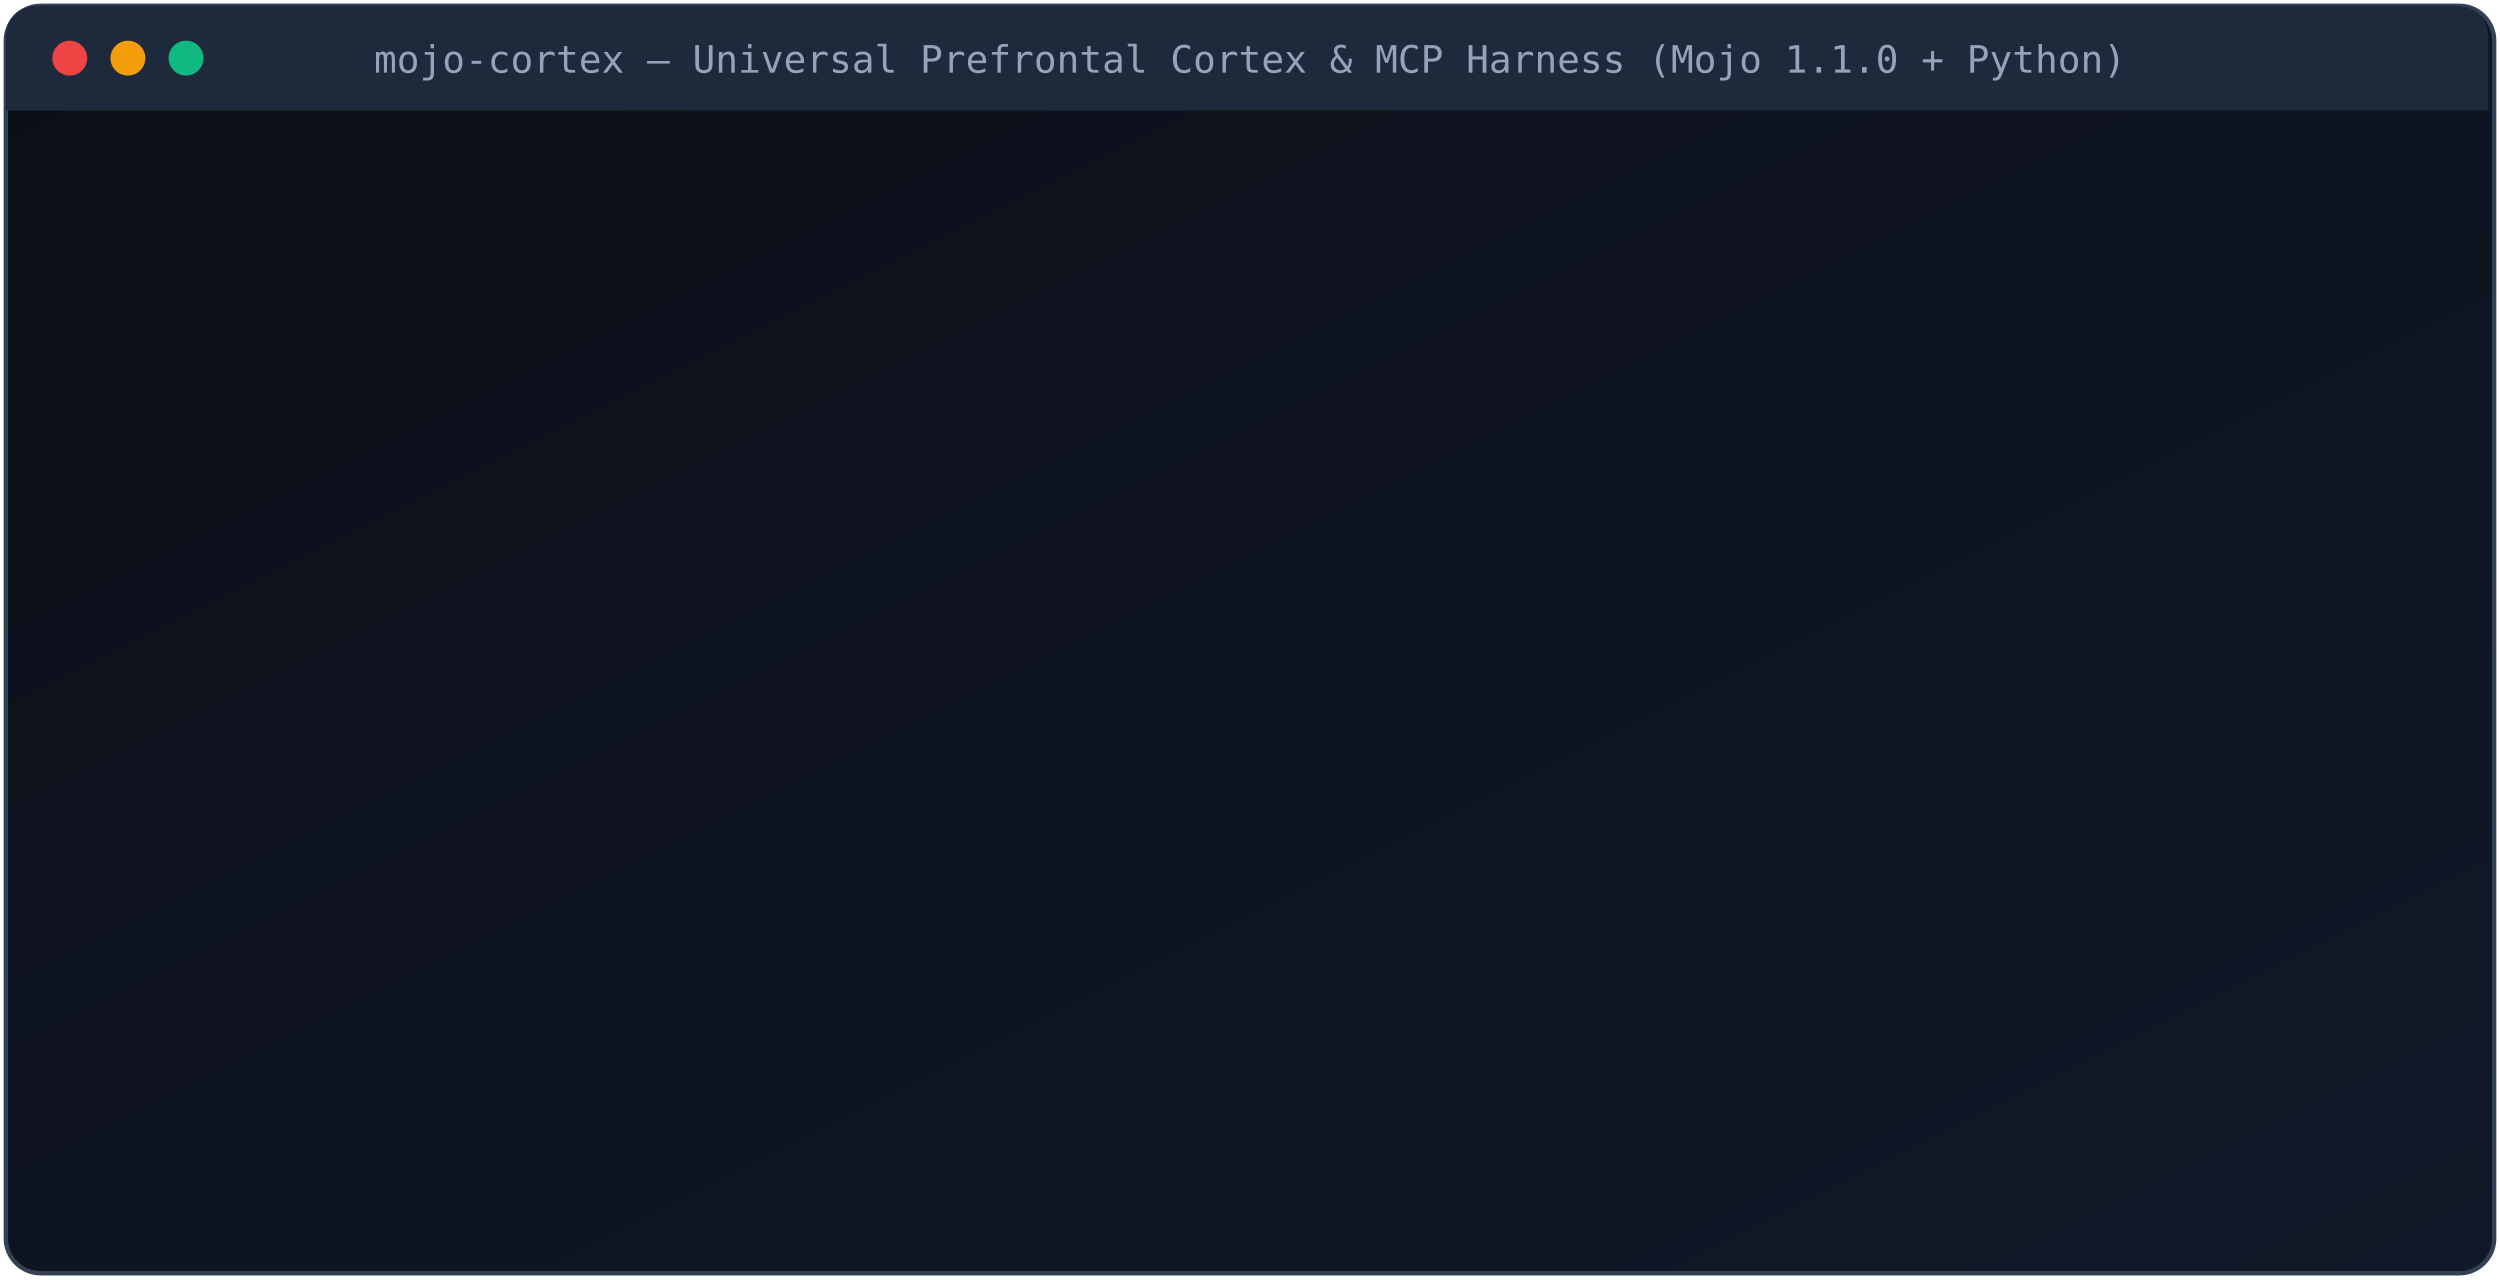
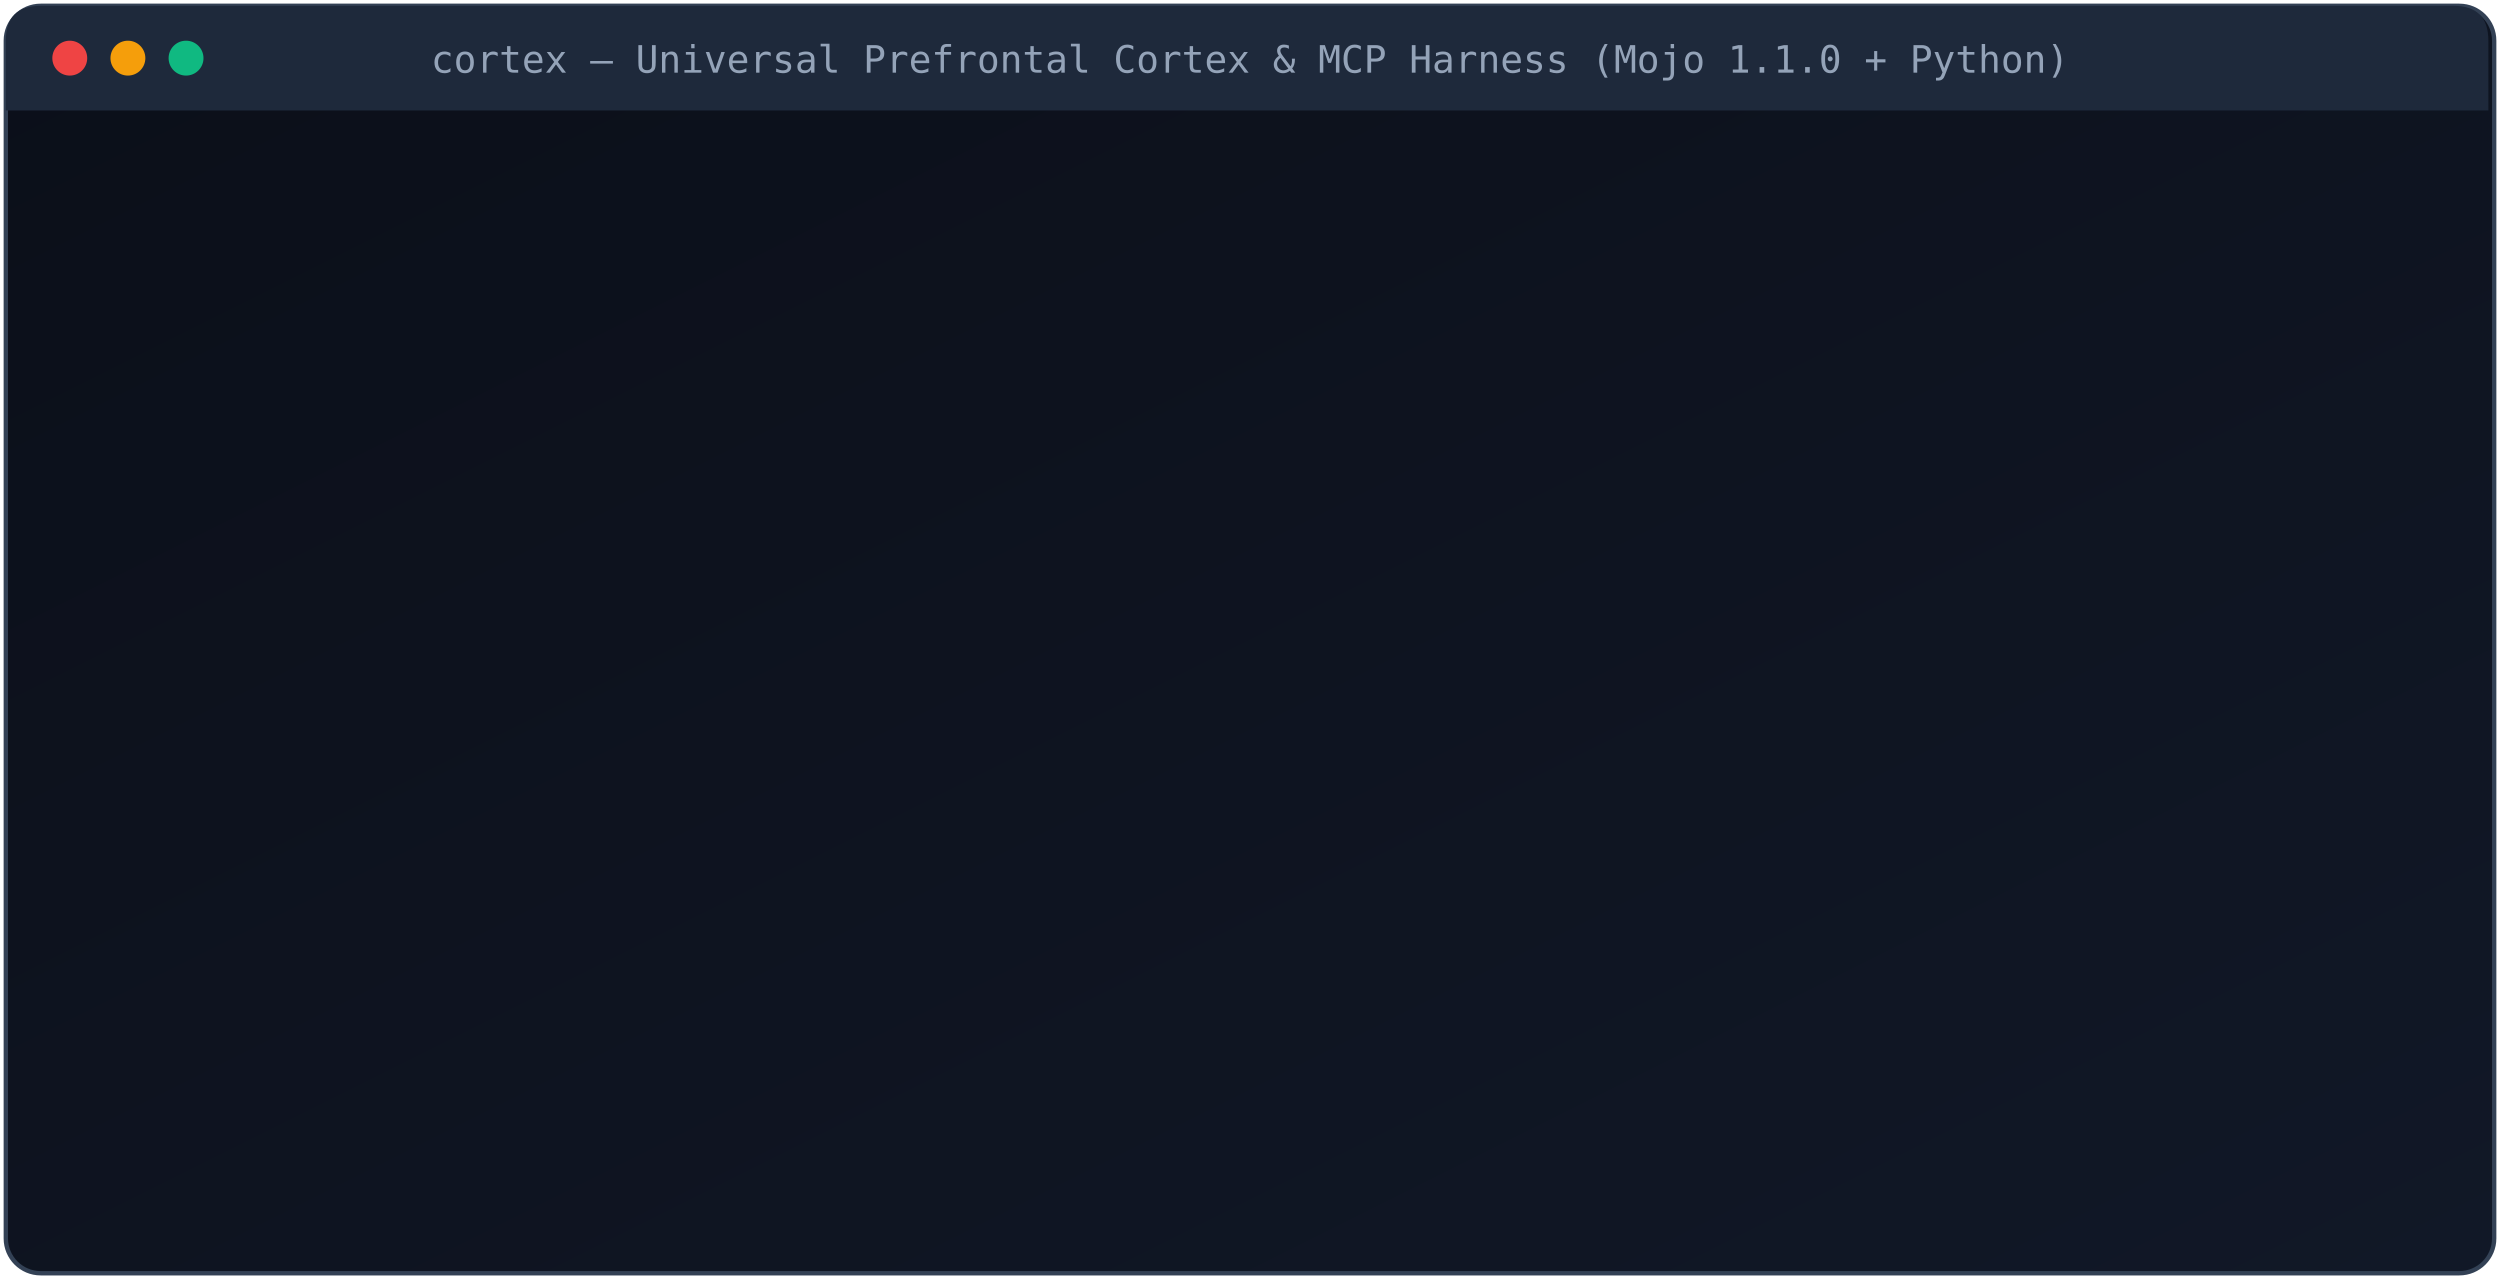
<svg xmlns="http://www.w3.org/2000/svg" viewBox="0 0 860 440" width="100%" height="440">
  <defs>
    <linearGradient id="bg" x1="0" y1="0" x2="1" y2="1">
      <stop offset="0%" stop-color="#0b0f19" />
      <stop offset="100%" stop-color="#111827" />
    </linearGradient>
    <style>
      .win { fill: url(#bg); stroke: #334155; stroke-width: 1.5; rx: 12; }
      .bar { fill: #1e293b; }
      .txt { font-family: 'JetBrains Mono', 'Fira Code', Consolas, monospace; font-size: 13px; fill: #e2e8f0; }
      .cmd { fill: #38bdf8; font-weight: bold; }
      .ok  { fill: #4ade80; font-weight: bold; }
      .hi  { fill: #c084fc; font-weight: bold; }
      .warn { fill: #facc15; }
      .dim { fill: #94a3b8; }
      .l1 { opacity: 0; animation: fade 12s infinite 0.3s; }
      .l2 { opacity: 0; animation: fade 12s infinite 1.2s; }
      .l3 { opacity: 0; animation: fade 12s infinite 2.4s; }
      .l4 { opacity: 0; animation: fade 12s infinite 3.3s; }
      .l5 { opacity: 0; animation: fade 12s infinite 4.5s; }
      .l6 { opacity: 0; animation: fade 12s infinite 5.4s; }
      .l7 { opacity: 0; animation: fade 12s infinite 6.6s; }
      .l8 { opacity: 0; animation: fade 12s infinite 7.5s; }
      @keyframes fade {
        0%, 5% { opacity: 0; transform: translateY(3px); }
        10%, 92% { opacity: 1; transform: translateY(0); }
        98%, 100% { opacity: 0; }
      }
    </style>
  </defs>
  <rect class="win" x="2" y="2" width="856" height="436" rx="12" />
  <path d="M 2 14 Q 2 2 14 2 L 844 2 Q 856 2 856 14 L 856 38 L 2 38 Z" class="bar" />
  <circle cx="24" cy="20" r="6" fill="#ef4444" />
  <circle cx="44" cy="20" r="6" fill="#f59e0b" />
  <circle cx="64" cy="20" r="6" fill="#10b981" />
-   <text x="430" y="25" text-anchor="middle" class="txt dim">mojo-cortex — Universal Prefrontal Cortex &amp; MCP Harness (Mojo 1.1.0 + Python)</text>
+   <text x="430" y="25" text-anchor="middle" class="txt dim">cortex — Universal Prefrontal Cortex &amp; MCP Harness (Mojo 1.1.0 + Python)</text>
  <g class="l1">
    <text x="24" y="70" class="txt cmd">$ claude mcp add cortex -- python cortex.py mcp</text>
    <text x="24" y="92" class="txt cmd">$ python cortex.py remember --key "auth_flow" --value "oauth2_pkce_strict"</text>
  </g>
  <g class="l2">
    <text x="24" y="114" class="txt ok">[+] Memorized 'auth_flow' -&gt; 'oauth2_pkce_strict' in 835.1 us</text>
    <text x="24" y="134" class="txt dim">    Titans Surprise: 1.9762 | DeltaNet-2 Post-Write Cosine: 1.0000 | Pure Erase Ready</text>
  </g>
  <g class="l3">
    <text x="24" y="168" class="txt cmd">$ pytest | python cortex.py sieve --max-lines 25</text>
  </g>
  <g class="l4">
    <text x="24" y="190" class="txt ok">[+] SnapKV Sieve: Compacted 2,504 -&gt; 30 lines (98.8% reduction, 26,386 tokens saved in 4.25 ms)</text>
    <text x="24" y="210" class="txt warn">    Retained 100% of stack traces &amp; file:line pointers (src/auth/jwt.py:88)</text>
  </g>
  <g class="l5">
    <text x="24" y="244" class="txt cmd">$ python cortex.py pack --costs "500,646,792" --values "10000,5000,3333" --budget 1200 --required 2</text>
  </g>
  <g class="l6">
    <text x="24" y="266" class="txt hi">[+] ROMS 0/1 Knapsack (Mojo 1.1.0: 0.171 ms, 25.61x speedup): Reserved failed-attempt warning #2</text>
    <text x="24" y="286" class="txt ok">[+] BitNet b1.58 Ternary Router: Pruned 80% of irrelevant MCP tool schemas in 887 us (0 multiplies)</text>
  </g>
  <g class="l7">
    <text x="24" y="320" class="txt cmd">$ python cortex.py forecast --action "rm -rf /var/lib/pgdata" --goal "clean temp logs"</text>
  </g>
  <g class="l8">
    <text x="24" y="342" class="txt" fill="#f87171" font-weight="bold">[!] SHIELD INTERCEPT: BLOCKED_HAZARD (Hazard=0.9500, Goal Alignment=0.0410)</text>
    <text x="24" y="366" class="txt cmd">$ python cortex.py rewind --id "snap_001"</text>
    <text x="24" y="388" class="txt ok">[+] CoW Time Machine: Atomically restored workspace in 1.8 ms without touching .git history</text>
    <text x="24" y="414" class="txt hi">PASS: All 6 Native Mojo 1.1.0 Kernels + 600 Python/Mojo Parity Checks + 12 MCP Tests Verified</text>
  </g>
</svg>
